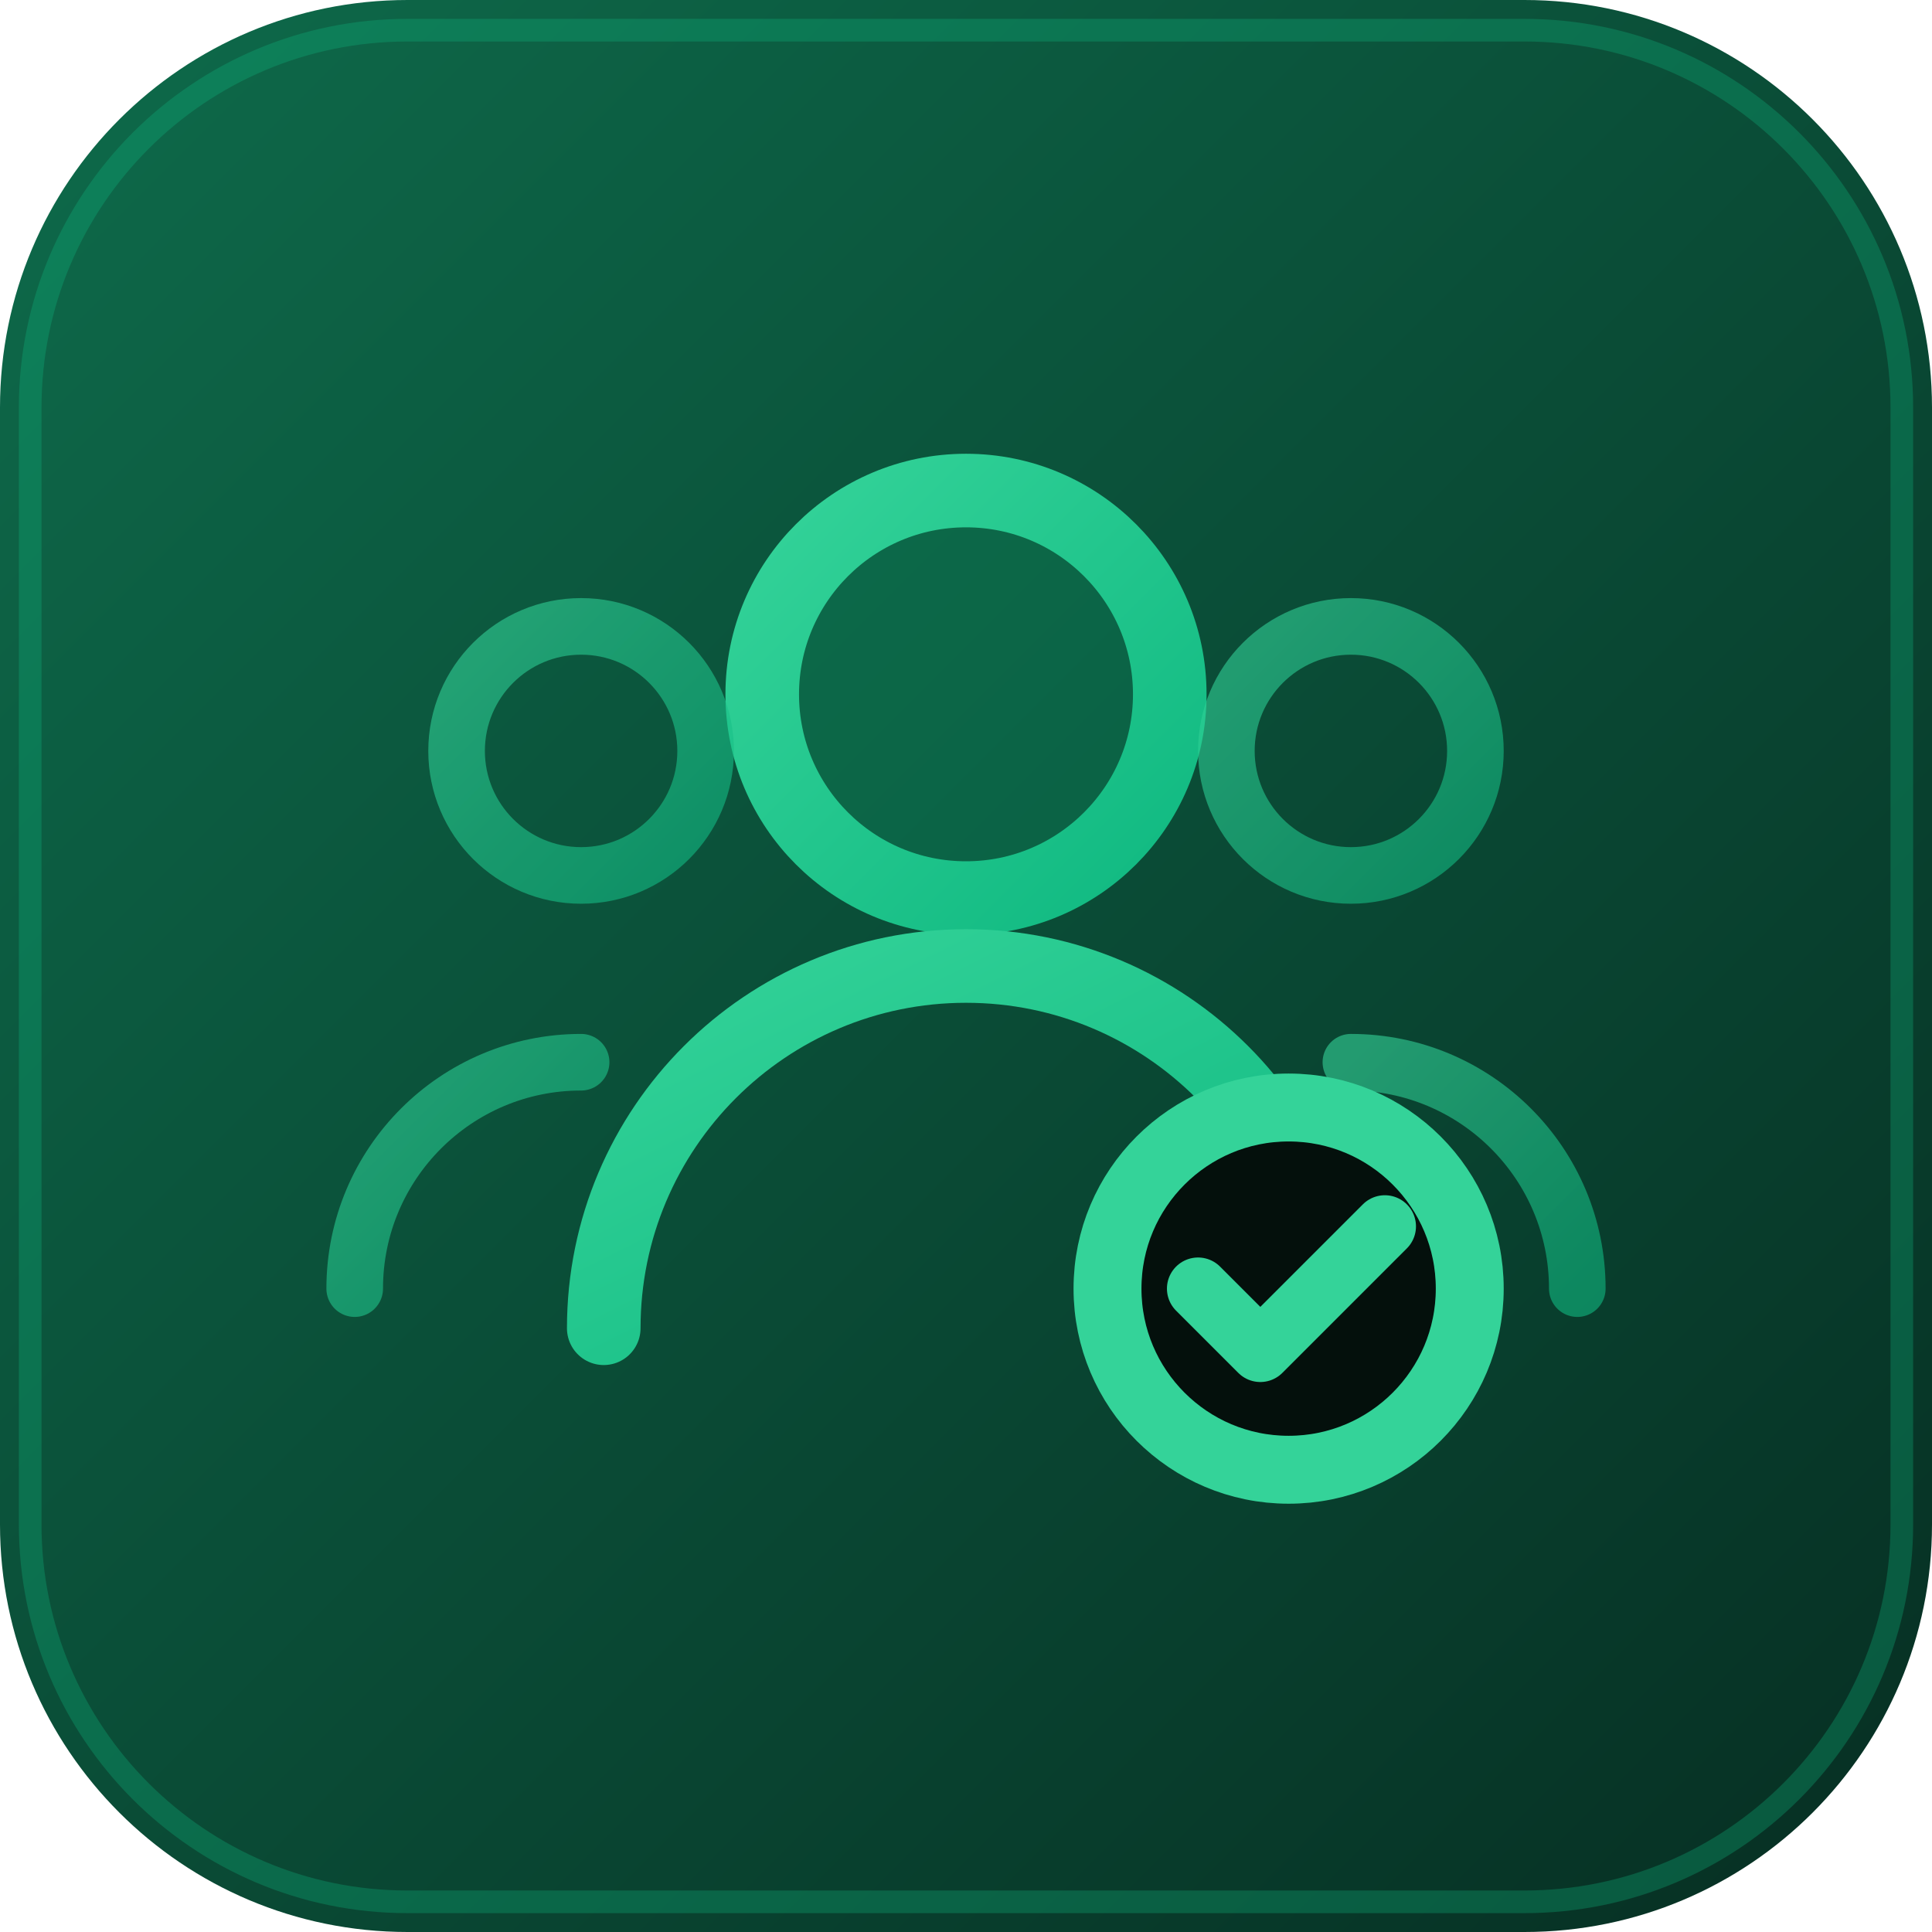
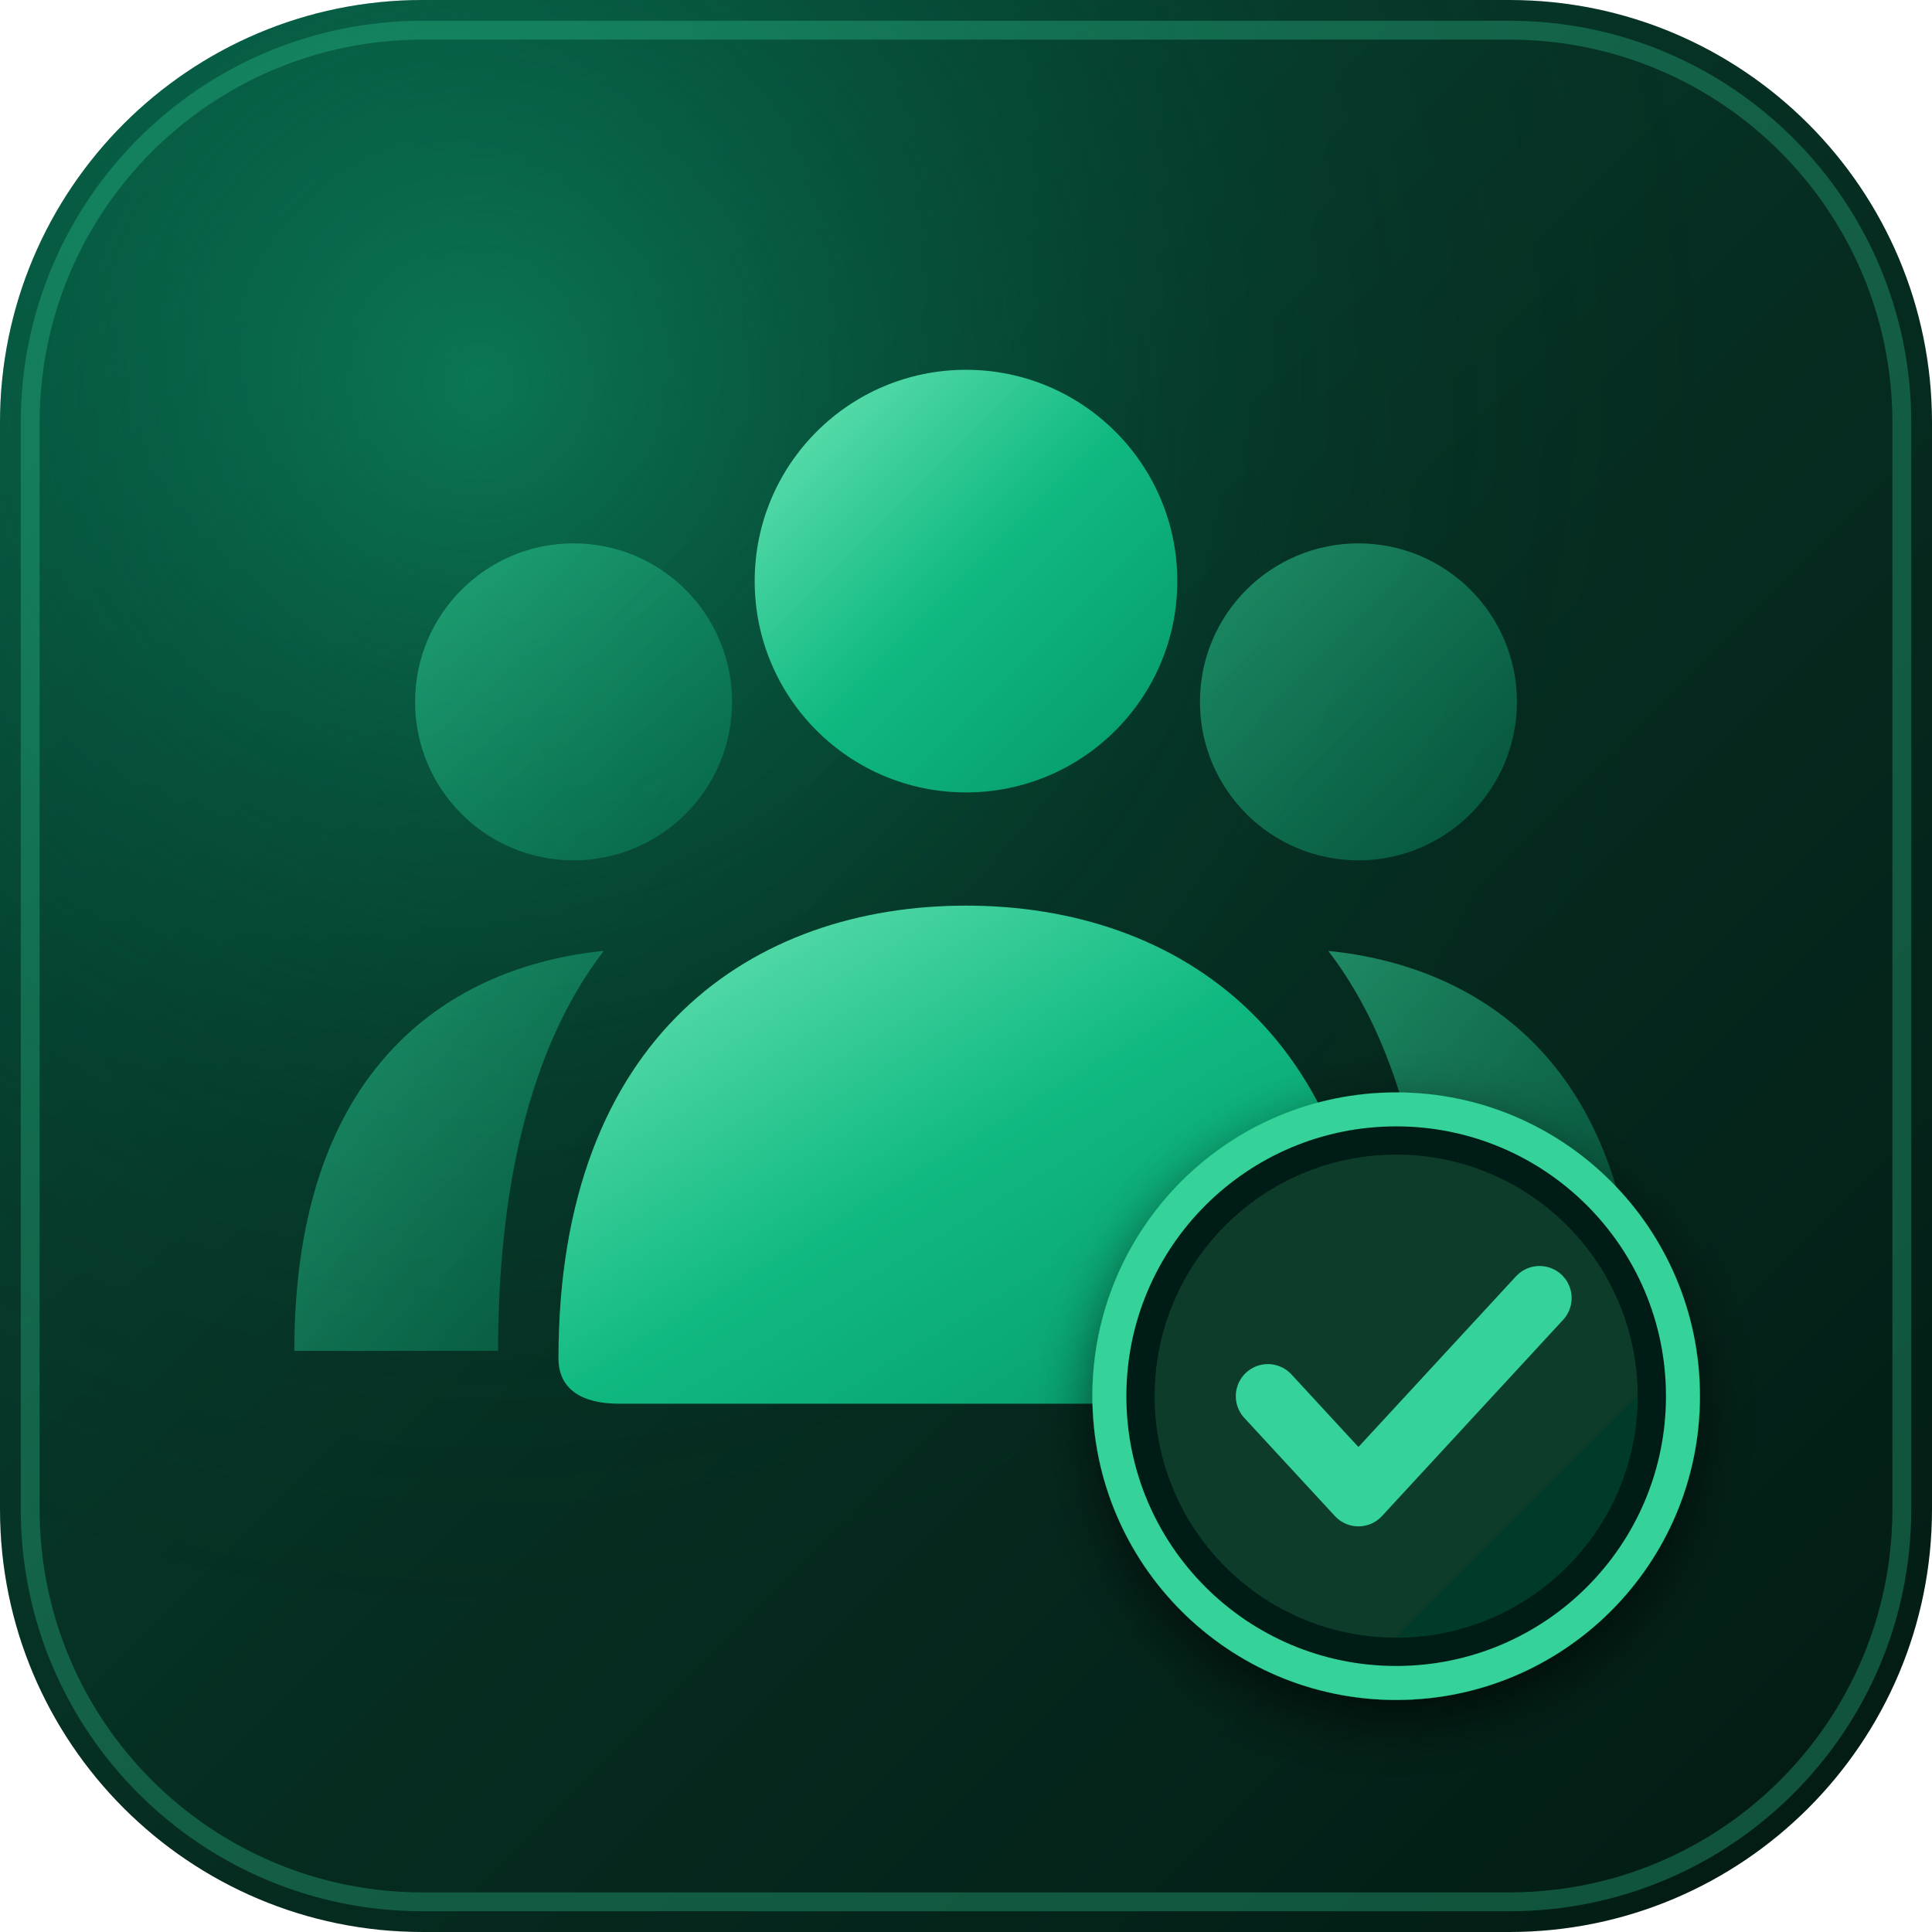
<svg xmlns="http://www.w3.org/2000/svg" viewBox="0 0 512 512" width="512" height="512">
  <defs>
    <linearGradient id="bgGrad" x1="0%" y1="0%" x2="100%" y2="100%">
-       <stop offset="0%" stop-color="#0E6B4B" />
-       <stop offset="100%" stop-color="#062E22" />
+       <stop offset="0%" stop-color="#064E3B" />
+       <stop offset="50%" stop-color="#062E22" />
+       <stop offset="100%" stop-color="#021A12" />
    </linearGradient>
+     <radialGradient id="topGlow" cx="25%" cy="20%" r="65%">
+       <stop offset="0%" stop-color="#10B981" stop-opacity="0.45" />
+       <stop offset="60%" stop-color="#047857" stop-opacity="0.1" />
+       <stop offset="100%" stop-color="#021A12" stop-opacity="0" />
+     </radialGradient>
    <linearGradient id="accentGrad" x1="0%" y1="0%" x2="100%" y2="100%">
+       <stop offset="0%" stop-color="#6EE7B7" />
+       <stop offset="50%" stop-color="#10B981" />
+       <stop offset="100%" stop-color="#059669" />
+     </linearGradient>
+     <linearGradient id="secGrad" x1="0%" y1="0%" x2="100%" y2="100%">
+       <stop offset="0%" stop-color="#34D399" stop-opacity="0.75" />
+       <stop offset="100%" stop-color="#059669" stop-opacity="0.5" />
+     </linearGradient>
+     <linearGradient id="badgeGrad" x1="0%" y1="0%" x2="100%" y2="100%">
      <stop offset="0%" stop-color="#34D399" />
      <stop offset="100%" stop-color="#10B981" />
    </linearGradient>
+     <filter id="badgeShadow" x="-20%" y="-20%" width="140%" height="140%">
+       <feDropShadow dx="0" dy="6" stdDeviation="8" flood-color="#000000" flood-opacity="0.6" />
+     </filter>
  </defs>
-   <rect width="512" height="512" rx="108" fill="url(#bgGrad)" />
-   <rect x="8" y="8" width="496" height="496" rx="100" fill="none" stroke="#10B981" stroke-width="6" stroke-opacity="0.3" />
-   <g transform="translate(64, 64) scale(0.75)" fill="none" stroke="url(#accentGrad)" stroke-width="26" stroke-linecap="round" stroke-linejoin="round">
-     <circle cx="256" cy="160" r="72" fill="#10B981" fill-opacity="0.2" />
-     <path d="M128 384c0-70.69 57.31-128 128-128s128 57.31 128 128" />
-     <circle cx="120" cy="180" r="44" stroke-width="20" stroke-opacity="0.6" />
-     <path d="M40 370c0-44.18 35.82-80 80-80" stroke-width="20" stroke-opacity="0.6" />
-     <circle cx="392" cy="180" r="44" stroke-width="20" stroke-opacity="0.6" />
-     <path d="M392 290c44.18 0 80 35.82 80 80" stroke-width="20" stroke-opacity="0.6" />
-     <circle cx="370" cy="370" r="64" fill="#04100C" stroke="#34D399" stroke-width="24" />
-     <path d="M338 370l22 22 44-44" stroke="#34D399" stroke-width="22" />
+   <rect width="512" height="512" rx="112" fill="url(#bgGrad)" />
+   <rect width="512" height="512" rx="112" fill="url(#topGlow)" />
+   <rect x="8" y="8" width="496" height="496" rx="104" fill="none" stroke="#34D399" stroke-width="5" stroke-opacity="0.3" />
+   <g>
+     <g opacity="0.75">
+       <circle cx="152" cy="186" r="42" fill="url(#secGrad)" />
+       <path d="M78 358 C78 282 120 256 160 252 C140 278 132 316 132 358 Z" fill="url(#secGrad)" />
+     </g>
+     <g opacity="0.75">
+       <circle cx="360" cy="186" r="42" fill="url(#secGrad)" />
+       <path d="M434 358 C434 282 392 256 352 252 C372 278 380 316 380 358 Z" fill="url(#secGrad)" />
+     </g>
+     <g>
+       <circle cx="256" cy="154" r="56" fill="url(#accentGrad)" />
+       <path d="M148 360 C148 274 200 240 256 240 C312 240 364 274 364 360 C364 368 358 372 348 372 L164 372 C154 372 148 368 148 360 Z" fill="url(#accentGrad)" />
+     </g>
+   </g>
+   <g filter="url(#badgeShadow)">
+     <circle cx="370" cy="370" r="76" fill="#031F15" stroke="#34D399" stroke-width="9" />
+     <circle cx="370" cy="370" r="64" fill="url(#badgeGrad)" fill-opacity="0.18" />
+     <path d="M336 370 L360 396 L408 344" fill="none" stroke="#34D399" stroke-width="17" stroke-linecap="round" stroke-linejoin="round" />
  </g>
</svg>
